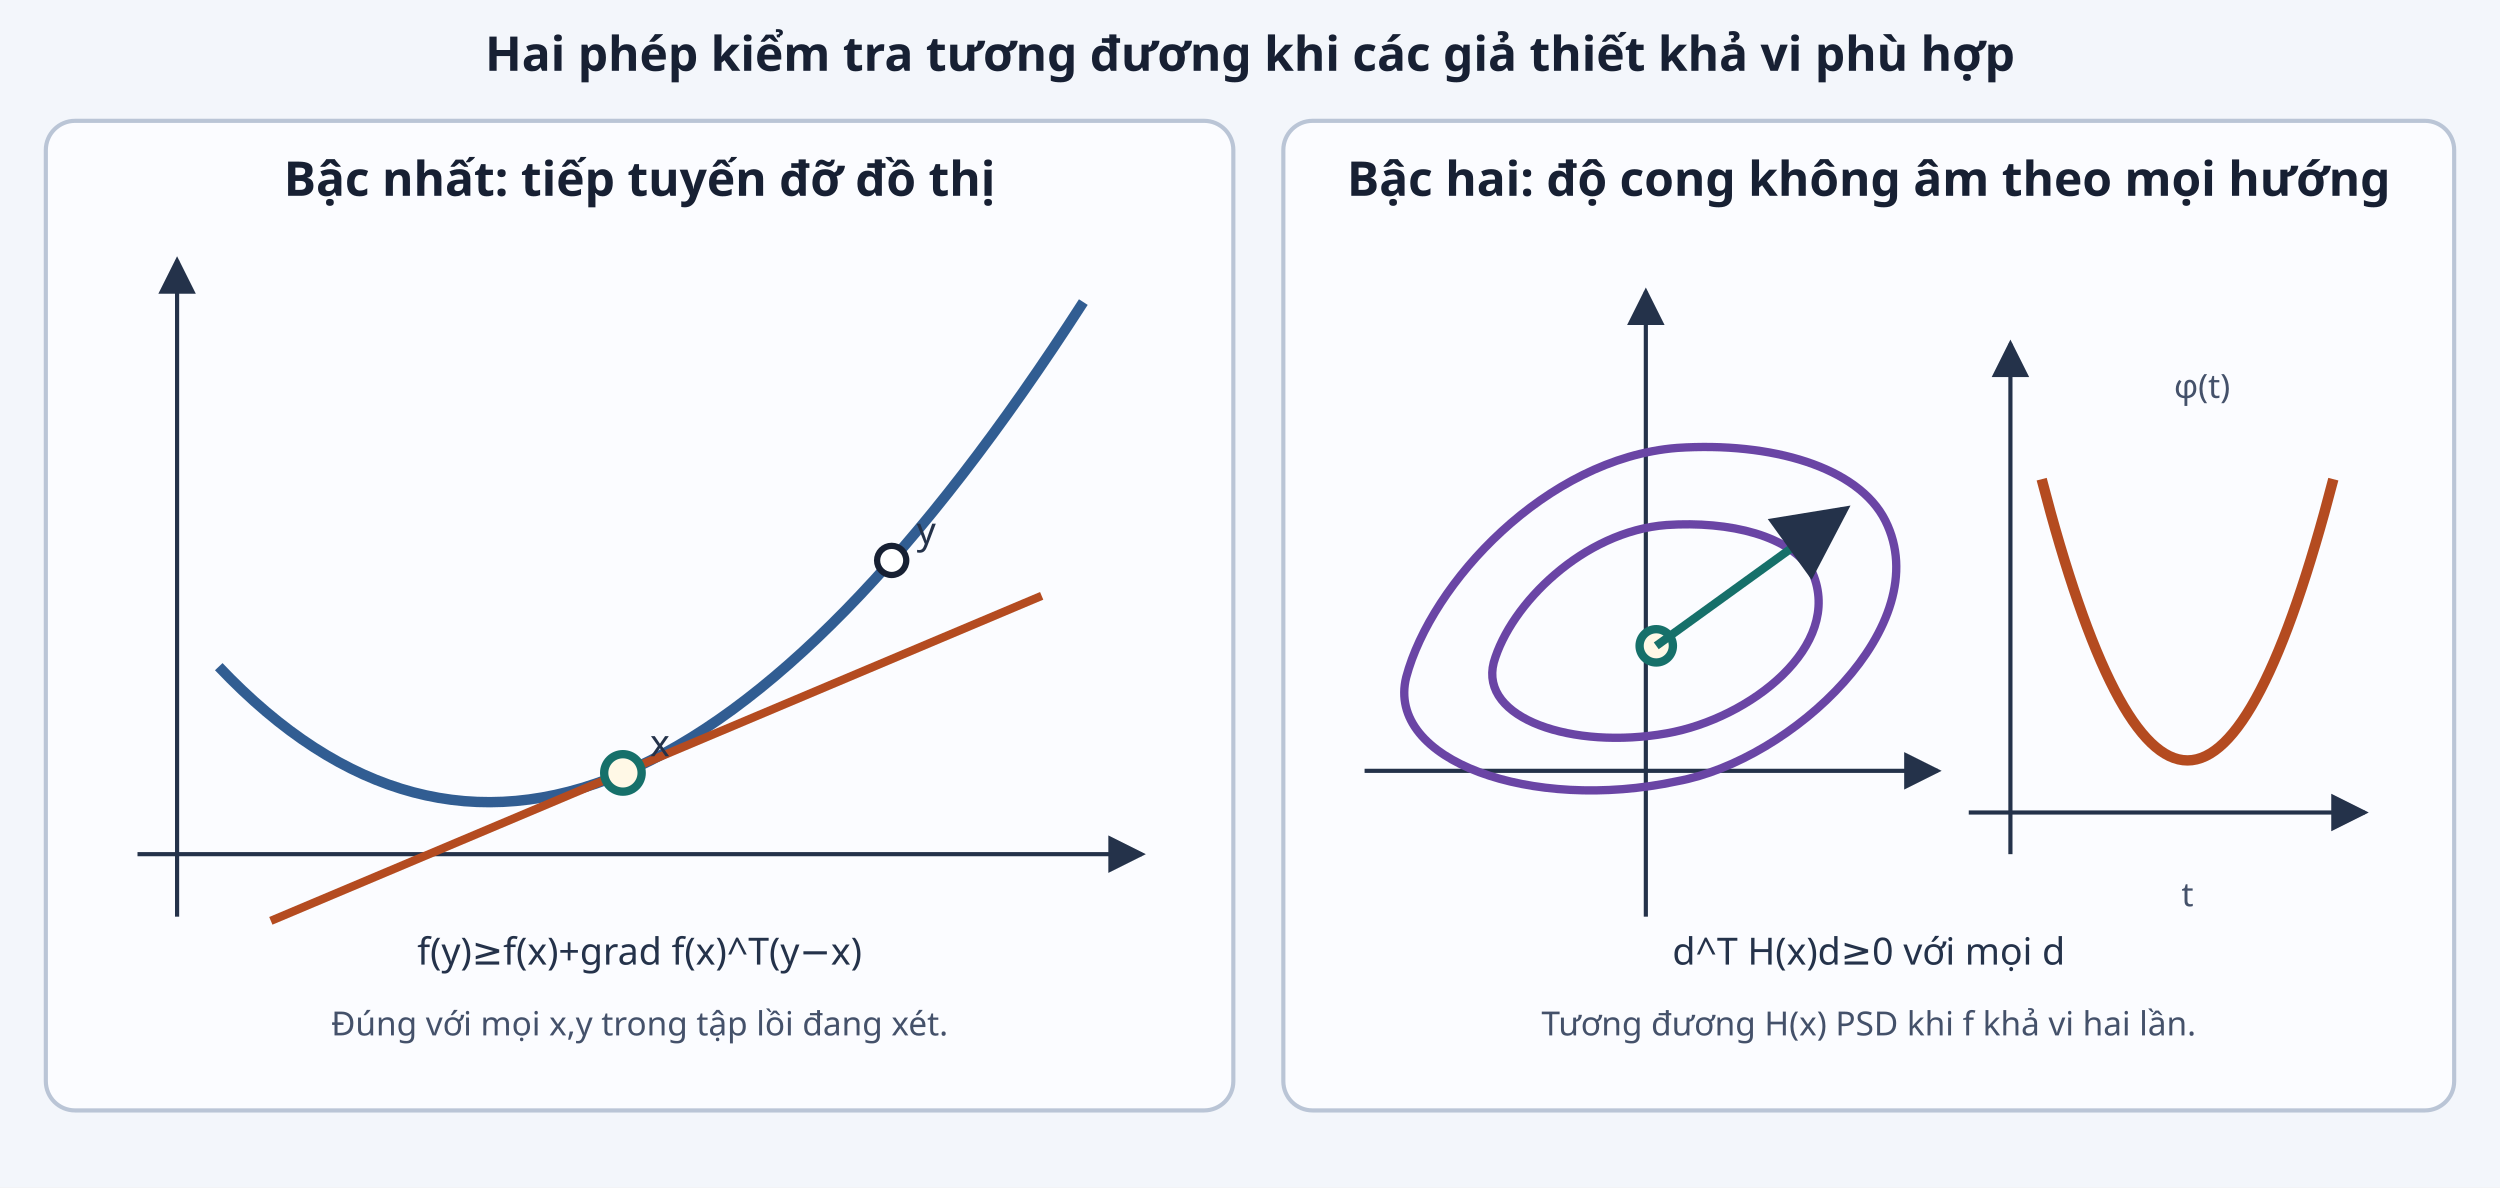
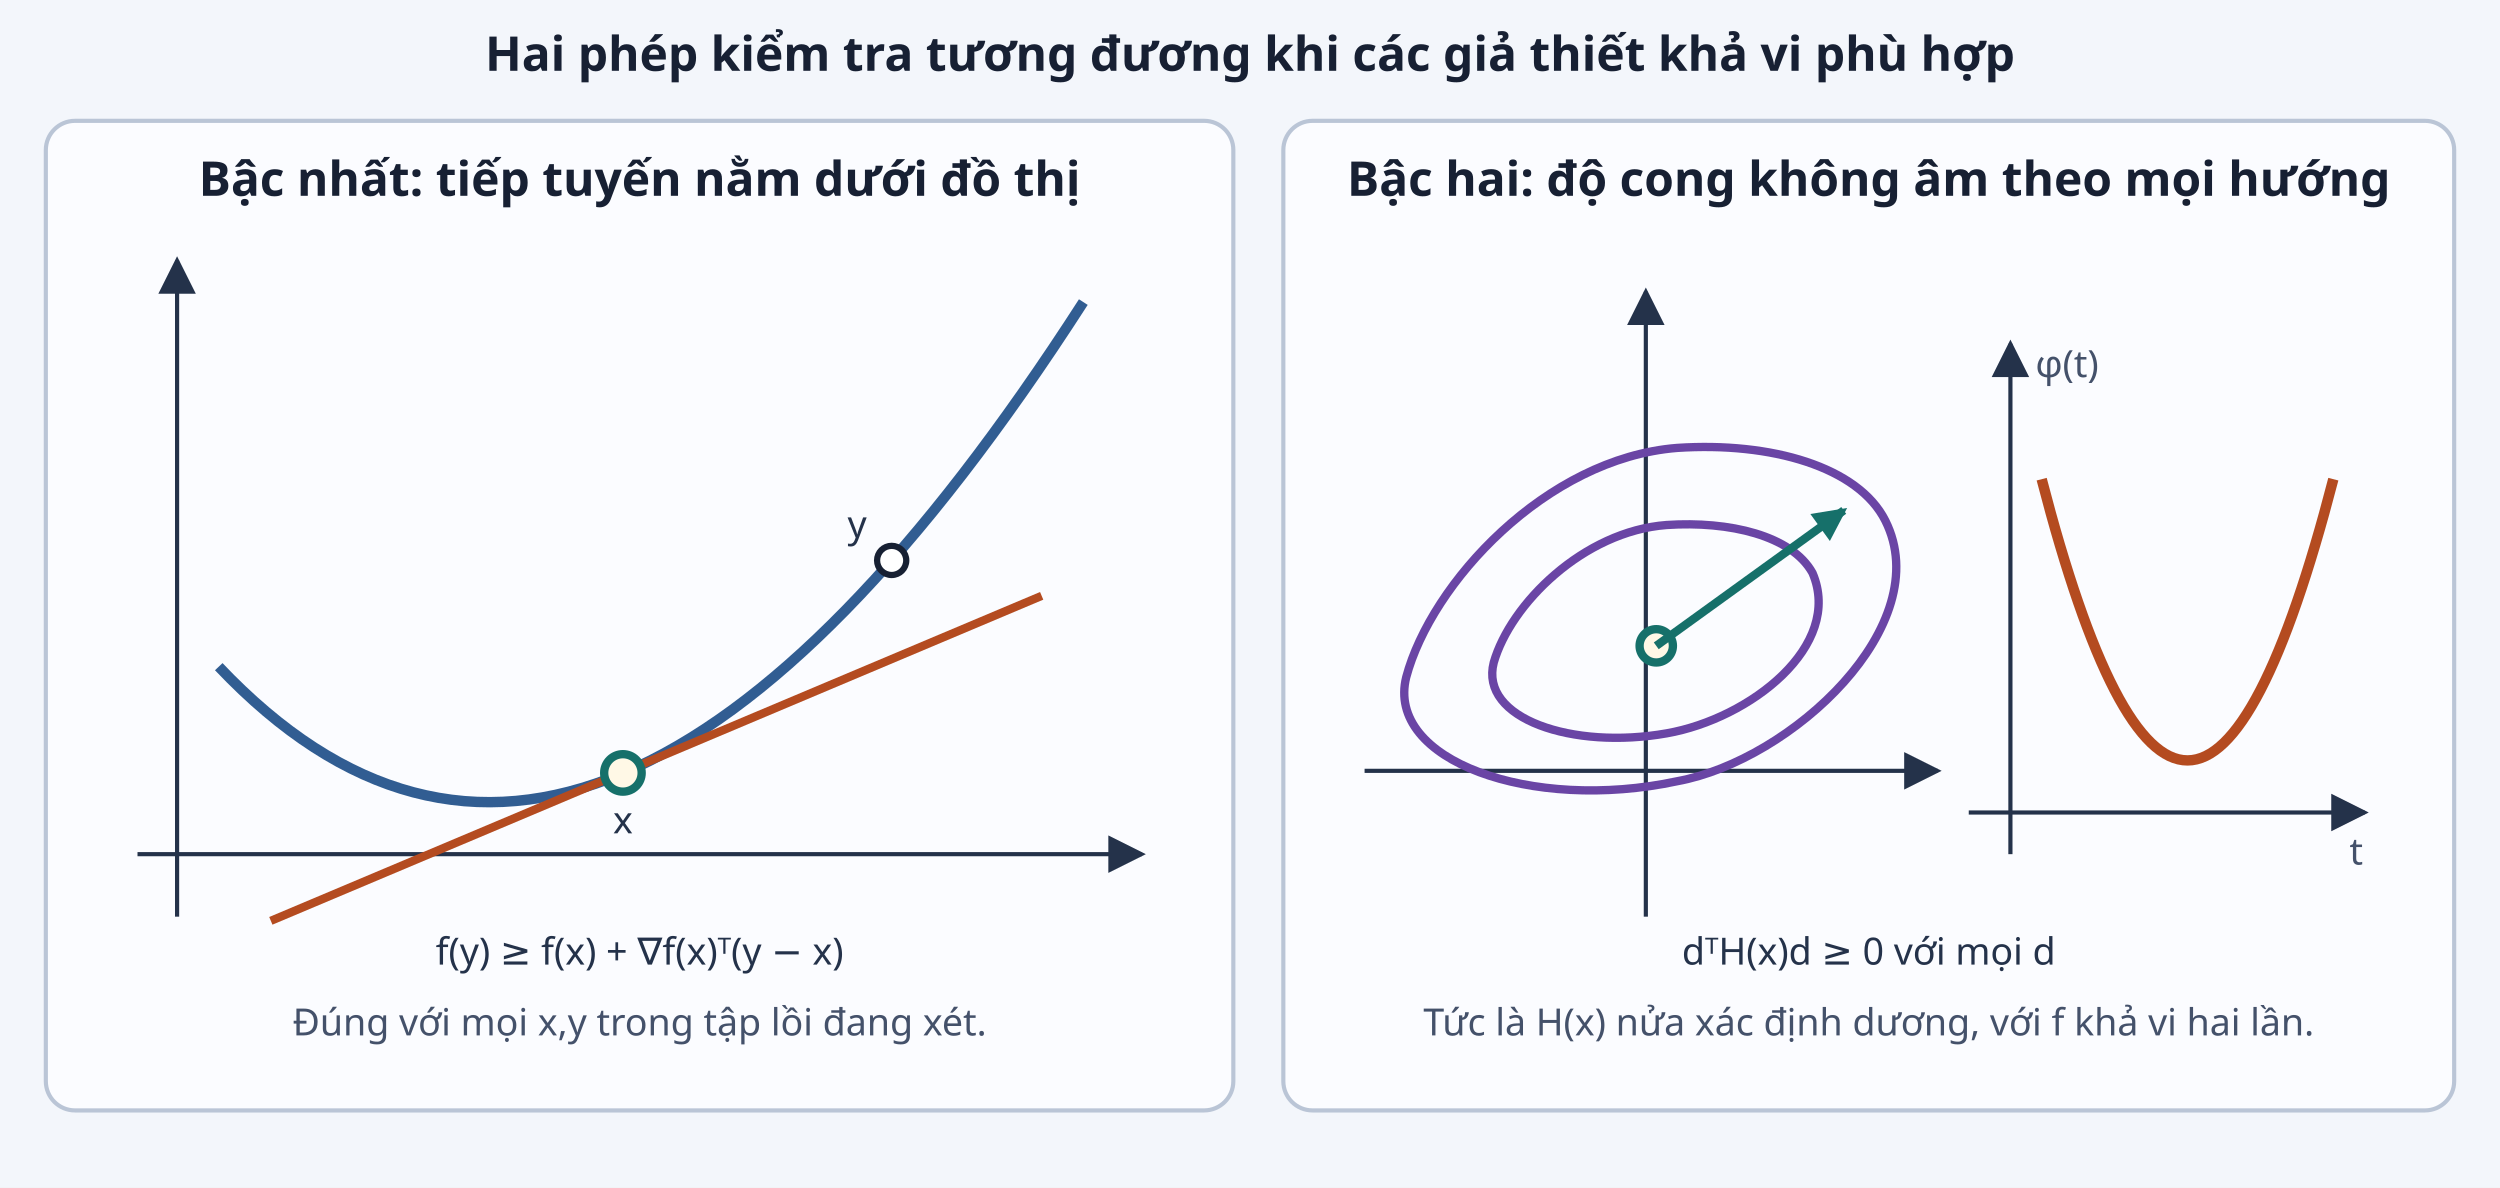
<svg xmlns="http://www.w3.org/2000/svg" viewBox="0 0 1200 570" role="img" aria-labelledby="title desc">
  <defs>
    <marker id="arrow" markerWidth="9" markerHeight="9" refX="8" refY="4.5" orient="auto">
      <path d="M0 0L9 4.5L0 9Z" fill="#24324a" />
    </marker>
-     <style>.panel{fill:#fbfcff;stroke:#bac5d6;stroke-width:2}.title{font-family:sans-serif;font-size:23px;font-weight:700;fill:#172033}.label{font-family:sans-serif;font-size:18px;fill:#24324a}.small{font-family:sans-serif;font-size:16px;fill:#44516a}.axis{stroke:#24324a;stroke-width:2;marker-end:url(#arrow)}.curve{fill:none;stroke:#315d92;stroke-width:5}.tangent{stroke:#b44b20;stroke-width:4}.point{fill:#fff8e6;stroke:#16706a;stroke-width:4}.contour{fill:none;stroke:#6a45a5;stroke-width:4}.direction{stroke:#16706a;stroke-width:4;marker-end:url(#arrow)}.slice{fill:none;stroke:#b44b20;stroke-width:5}</style>
+     <marker id="arrow-sm" markerUnits="userSpaceOnUse" markerWidth="16" markerHeight="16" refX="14" refY="8" orient="auto">
+       <path d="M0 0L16 8L0 16Z" fill="#16706a" />
+     </marker>
+     <style>.panel{fill:#fbfcff;stroke:#bac5d6;stroke-width:2}.title{font-family:sans-serif;font-size:23px;font-weight:700;fill:#172033}.label{font-family:sans-serif;font-size:18px;fill:#24324a}.small{font-family:sans-serif;font-size:18px;fill:#44516a}.axis{stroke:#24324a;stroke-width:2;marker-end:url(#arrow)}.curve{fill:none;stroke:#315d92;stroke-width:5}.tangent{stroke:#b44b20;stroke-width:4}.point{fill:#fff8e6;stroke:#16706a;stroke-width:4}.contour{fill:none;stroke:#6a45a5;stroke-width:4}.direction{stroke:#16706a;stroke-width:4;marker-end:url(#arrow-sm)}.slice{fill:none;stroke:#b44b20;stroke-width:5}</style>
  </defs>
  <rect width="1200" height="570" fill="#f3f6fb" />
  <text class="title" x="600" y="34" text-anchor="middle">Hai phép kiểm tra tương đương khi các giả thiết khả vi phù hợp</text>
  <rect class="panel" x="22" y="58" width="570" height="475" rx="14" />
-   <text class="title" x="307" y="94" text-anchor="middle">Bậc nhất: tiếp tuyến đỡ đồ thị</text>
+   <text class="title" x="307" y="94" text-anchor="middle">Bậc nhất: tiếp tuyến nằm dưới đồ thị</text>
  <line class="axis" x1="66" y1="410" x2="548" y2="410" />
  <line class="axis" x1="85" y1="440" x2="85" y2="125" />
  <path class="curve" d="M105 320 Q285 510 520 145" />
  <line class="tangent" x1="130" y1="442" x2="500" y2="286" />
  <circle class="point" cx="299" cy="371" r="9" />
-   <text class="label" x="312" y="363">x</text>
+   <text class="label" x="299" y="400" text-anchor="middle">x</text>
  <circle cx="428" cy="269" r="7" fill="#fff" stroke="#172033" stroke-width="3" />
-   <text class="label" x="440" y="261">y</text>
-   <text class="label" x="307" y="463" text-anchor="middle">f(y)≥f(x)+grad f(x)^T(y−x)</text>
+   <text class="label" x="416" y="258" text-anchor="end">y</text>
+   <text class="label" x="307" y="463" text-anchor="middle">f(y) ≥ f(x) + ∇f(x)ᵀ(y − x)</text>
  <text class="small" x="307" y="497" text-anchor="middle">Đúng với mọi x,y trong tập lồi đang xét.</text>
  <rect class="panel" x="616" y="58" width="562" height="475" rx="14" />
  <text class="title" x="897" y="94" text-anchor="middle">Bậc hai: độ cong không âm theo mọi hướng</text>
  <line class="axis" x1="655" y1="370" x2="930" y2="370" />
  <line class="axis" x1="790" y1="440" x2="790" y2="140" />
  <path class="contour" d="M905 250 C930 300 860 365 805 375 C735 390 665 365 675 325 C687 280 742 220 805 215 C850 212 892 224 905 250 Z" />
  <path class="contour" d="M870 275 C885 310 840 345 800 352 C755 360 710 345 717 318 C725 290 760 255 800 252 C830 250 860 257 870 275 Z" />
  <circle class="point" cx="795" cy="310" r="8" />
  <line class="direction" x1="795" y1="310" x2="885" y2="245" />
  <g transform="translate(945 165)">
    <line class="axis" x1="0" y1="225" x2="190" y2="225" />
    <line class="axis" x1="20" y1="245" x2="20" y2="0" />
    <path class="slice" d="M35 65 Q105 335 175 65" />
-     <text class="small" x="105" y="270" text-anchor="middle">t</text>
-     <text class="small" x="112" y="26" text-anchor="middle">φ(t)</text>
+     <text class="small" x="186" y="250" text-anchor="middle">t</text>
+     <text class="small" x="32" y="16">φ(t)</text>
  </g>
-   <text class="label" x="897" y="463" text-anchor="middle">d^T H(x)d≥0 với mọi d</text>
-   <text class="small" x="897" y="497" text-anchor="middle">Tương đương H(x) PSD khi f khả vi hai lần.</text>
+   <text class="label" x="897" y="463" text-anchor="middle">dᵀH(x)d ≥ 0 với mọi d</text>
+   <text class="small" x="897" y="497" text-anchor="middle">Tức là H(x) nửa xác định dương, với f khả vi hai lần.</text>
</svg>
